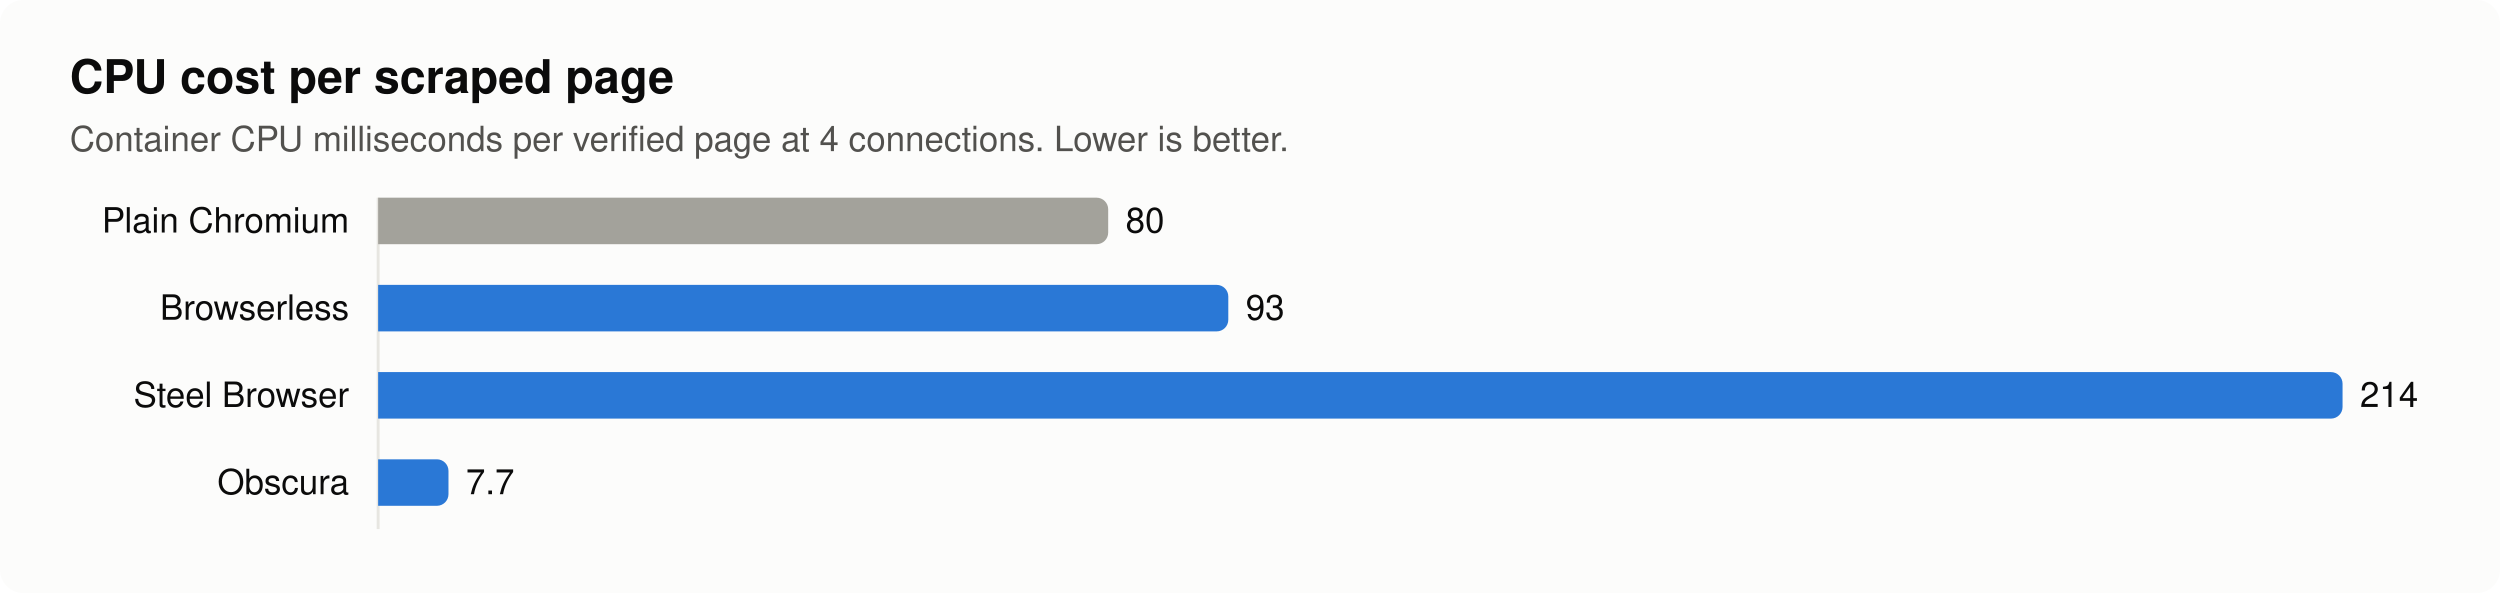
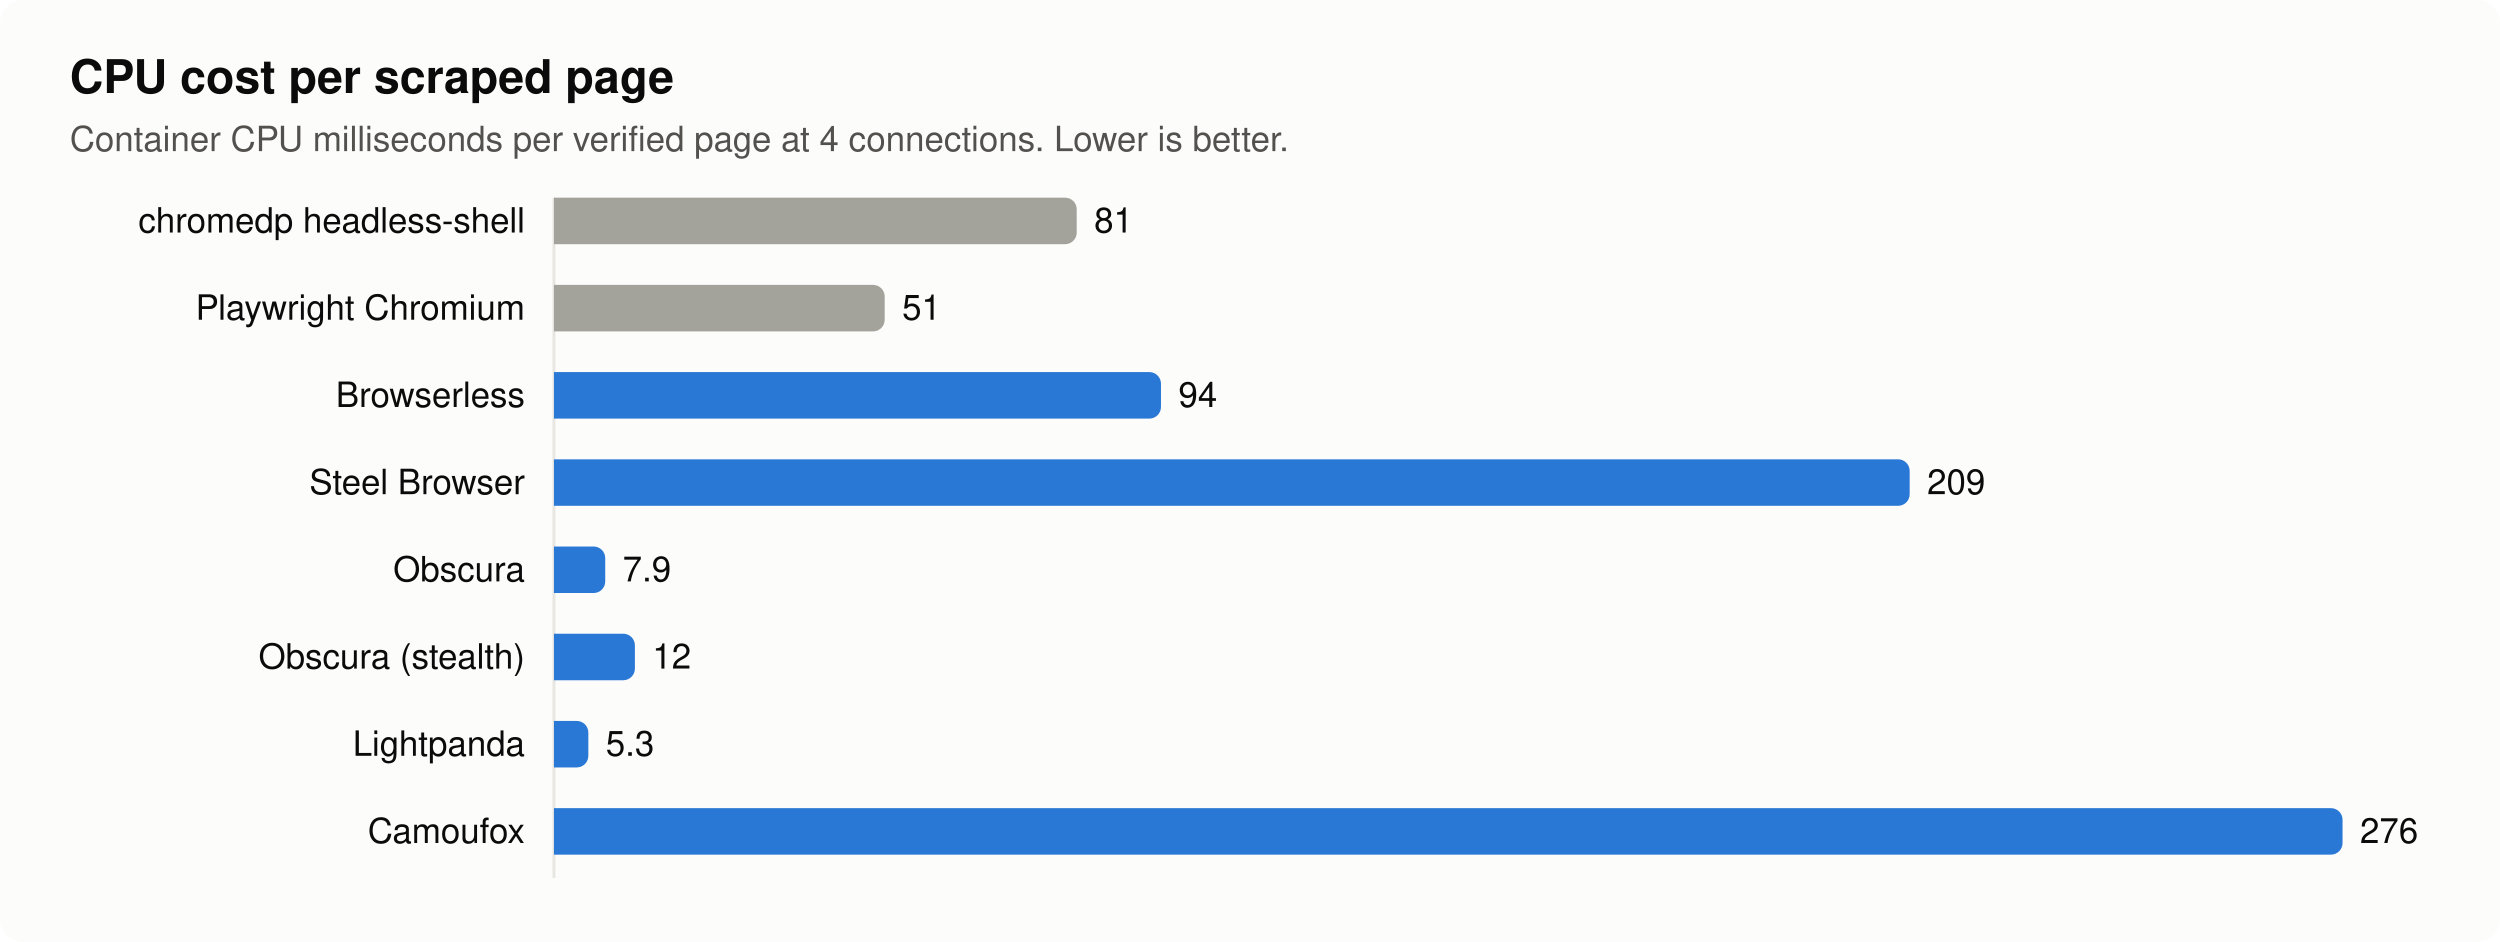
- <svg xmlns="http://www.w3.org/2000/svg" viewBox="0 0 860 204" width="860" height="204" font-family="-apple-system, BlinkMacSystemFont, 'Segoe UI', Helvetica, Arial, sans-serif" role="img" aria-label="CPU cost per scraped page">
-   <rect width="860" height="204" rx="8" fill="#fcfcfb" />
+ <svg xmlns="http://www.w3.org/2000/svg" viewBox="0 0 860 324" width="860" height="324" font-family="-apple-system, BlinkMacSystemFont, 'Segoe UI', Helvetica, Arial, sans-serif" role="img" aria-label="CPU cost per scraped page">
+   <rect width="860" height="324" rx="8" fill="#fcfcfb" />
  <text x="24" y="32" font-size="16" font-weight="600" fill="#0b0b0b">CPU cost per scraped page</text>
  <text x="24" y="52" font-size="12" fill="#52514e">Container CPU milliseconds per verified page at 4 connections. Lower is better.</text>
-   <line x1="130.08" y1="68" x2="130.08" y2="182" stroke="#e7e6e1" stroke-width="1" />
-   <text x="120.08" y="80" font-size="12" text-anchor="end" fill="#0b0b0b">Plain Chromium</text>
-   <path d="M130.08,68h247.138a4,4 0 0 1 4,4v8a4,4 0 0 1 -4,4h-247.138z" fill="#a3a29b" />
-   <text x="387.218" y="80" font-size="12" fill="#0b0b0b" style="font-variant-numeric: tabular-nums">80</text>
-   <text x="120.08" y="110" font-size="12" text-anchor="end" fill="#0b0b0b">Browserless</text>
-   <path d="M130.08,98h288.456a4,4 0 0 1 4,4v8a4,4 0 0 1 -4,4h-288.456z" fill="#2a78d6" />
-   <text x="428.536" y="110" font-size="12" fill="#0b0b0b" style="font-variant-numeric: tabular-nums">93</text>
-   <text x="120.08" y="140" font-size="12" text-anchor="end" fill="#0b0b0b">Steel Browser</text>
-   <path d="M130.08,128h671.76a4,4 0 0 1 4,4v8a4,4 0 0 1 -4,4h-671.76z" fill="#2a78d6" />
-   <text x="811.84" y="140" font-size="12" fill="#0b0b0b" style="font-variant-numeric: tabular-nums">214</text>
-   <text x="120.08" y="170" font-size="12" text-anchor="end" fill="#0b0b0b">Obscura</text>
-   <path d="M130.08,158h20.197a4,4 0 0 1 4,4v8a4,4 0 0 1 -4,4h-20.197z" fill="#2a78d6" />
-   <text x="160.277" y="170" font-size="12" fill="#0b0b0b" style="font-variant-numeric: tabular-nums">7.7</text>
+   <line x1="190.56" y1="68" x2="190.56" y2="302" stroke="#e7e6e1" stroke-width="1" />
+   <text x="180.56" y="80" font-size="12" text-anchor="end" fill="#0b0b0b">chromedp headless-shell</text>
+   <path d="M190.56,68h175.832a4,4 0 0 1 4,4v8a4,4 0 0 1 -4,4h-175.832z" fill="#a3a29b" />
+   <text x="376.392" y="80" font-size="12" fill="#0b0b0b" style="font-variant-numeric: tabular-nums">81</text>
+   <text x="180.56" y="110" font-size="12" text-anchor="end" fill="#0b0b0b">Playwright Chromium</text>
+   <path d="M190.56,98h109.768a4,4 0 0 1 4,4v8a4,4 0 0 1 -4,4h-109.768z" fill="#a3a29b" />
+   <text x="310.328" y="110" font-size="12" fill="#0b0b0b" style="font-variant-numeric: tabular-nums">51</text>
+   <text x="180.56" y="140" font-size="12" text-anchor="end" fill="#0b0b0b">Browserless</text>
+   <path d="M190.56,128h204.82a4,4 0 0 1 4,4v8a4,4 0 0 1 -4,4h-204.82z" fill="#2a78d6" />
+   <text x="405.38" y="140" font-size="12" fill="#0b0b0b" style="font-variant-numeric: tabular-nums">94</text>
+   <text x="180.56" y="170" font-size="12" text-anchor="end" fill="#0b0b0b">Steel Browser</text>
+   <path d="M190.56,158h462.367a4,4 0 0 1 4,4v8a4,4 0 0 1 -4,4h-462.367z" fill="#2a78d6" />
+   <text x="662.927" y="170" font-size="12" fill="#0b0b0b" style="font-variant-numeric: tabular-nums">209</text>
+   <text x="180.56" y="200" font-size="12" text-anchor="end" fill="#0b0b0b">Obscura</text>
+   <path d="M190.56,188h13.641a4,4 0 0 1 4,4v8a4,4 0 0 1 -4,4h-13.641z" fill="#2a78d6" />
+   <text x="214.201" y="200" font-size="12" fill="#0b0b0b" style="font-variant-numeric: tabular-nums">7.9</text>
+   <text x="180.56" y="230" font-size="12" text-anchor="end" fill="#0b0b0b">Obscura (stealth)</text>
+   <path d="M190.56,218h23.847a4,4 0 0 1 4,4v8a4,4 0 0 1 -4,4h-23.847z" fill="#2a78d6" />
+   <text x="224.407" y="230" font-size="12" fill="#0b0b0b" style="font-variant-numeric: tabular-nums">12</text>
+   <text x="180.56" y="260" font-size="12" text-anchor="end" fill="#0b0b0b">Lightpanda</text>
+   <path d="M190.56,248h7.828a4,4 0 0 1 4,4v8a4,4 0 0 1 -4,4h-7.828z" fill="#2a78d6" />
+   <text x="208.388" y="260" font-size="12" fill="#0b0b0b" style="font-variant-numeric: tabular-nums">5.3</text>
+   <text x="180.56" y="290" font-size="12" text-anchor="end" fill="#0b0b0b">Camoufox</text>
+   <path d="M190.56,278h611.28a4,4 0 0 1 4,4v8a4,4 0 0 1 -4,4h-611.28z" fill="#2a78d6" />
+   <text x="811.84" y="290" font-size="12" fill="#0b0b0b" style="font-variant-numeric: tabular-nums">276</text>
</svg>
